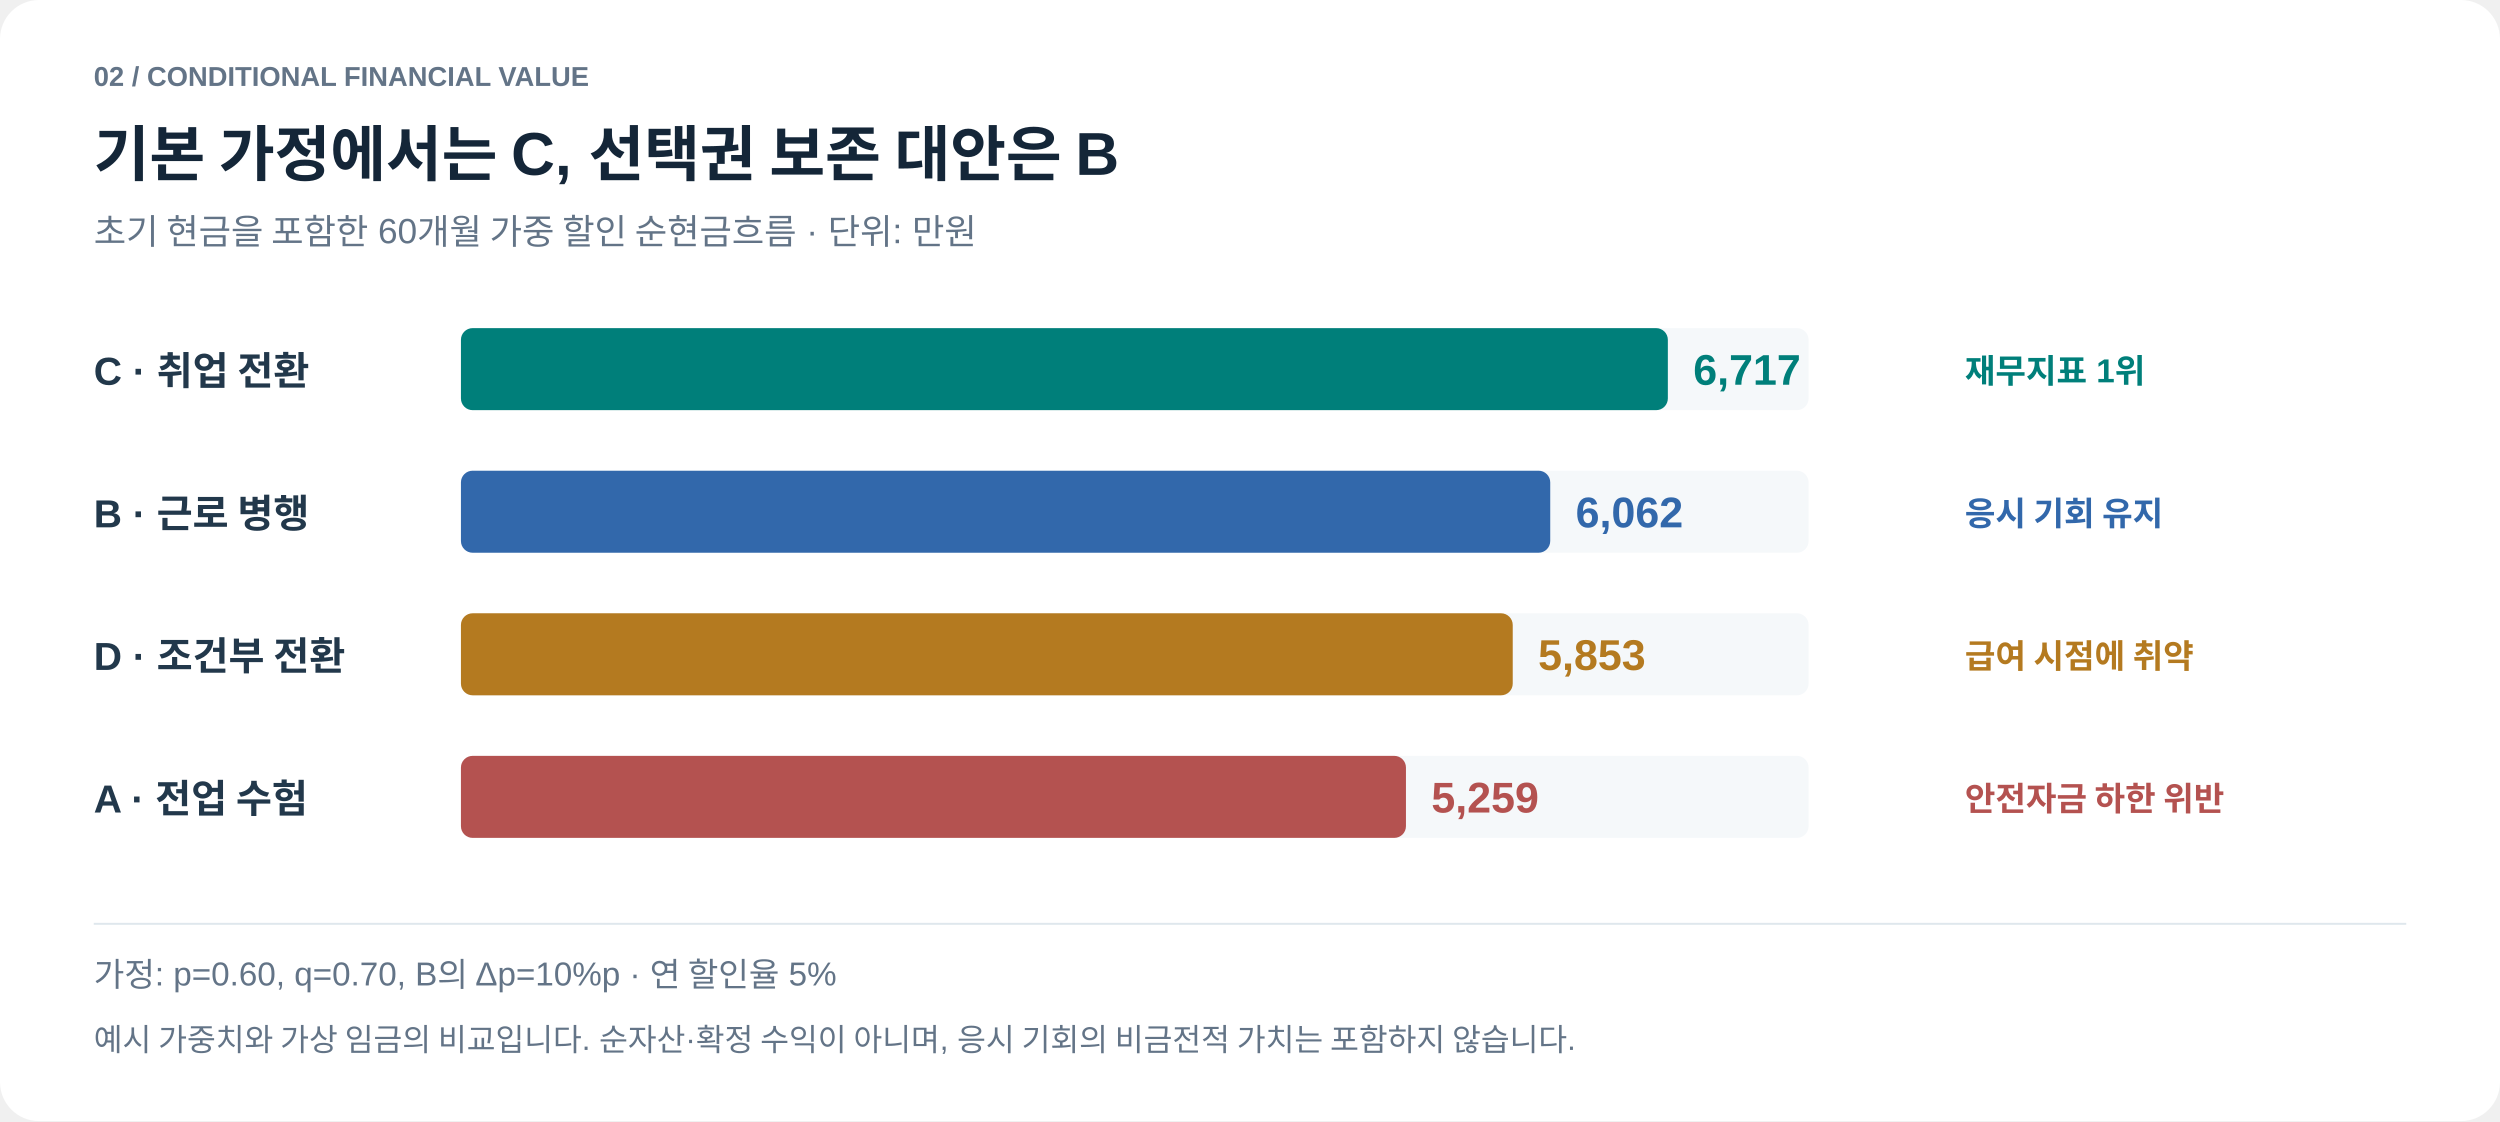
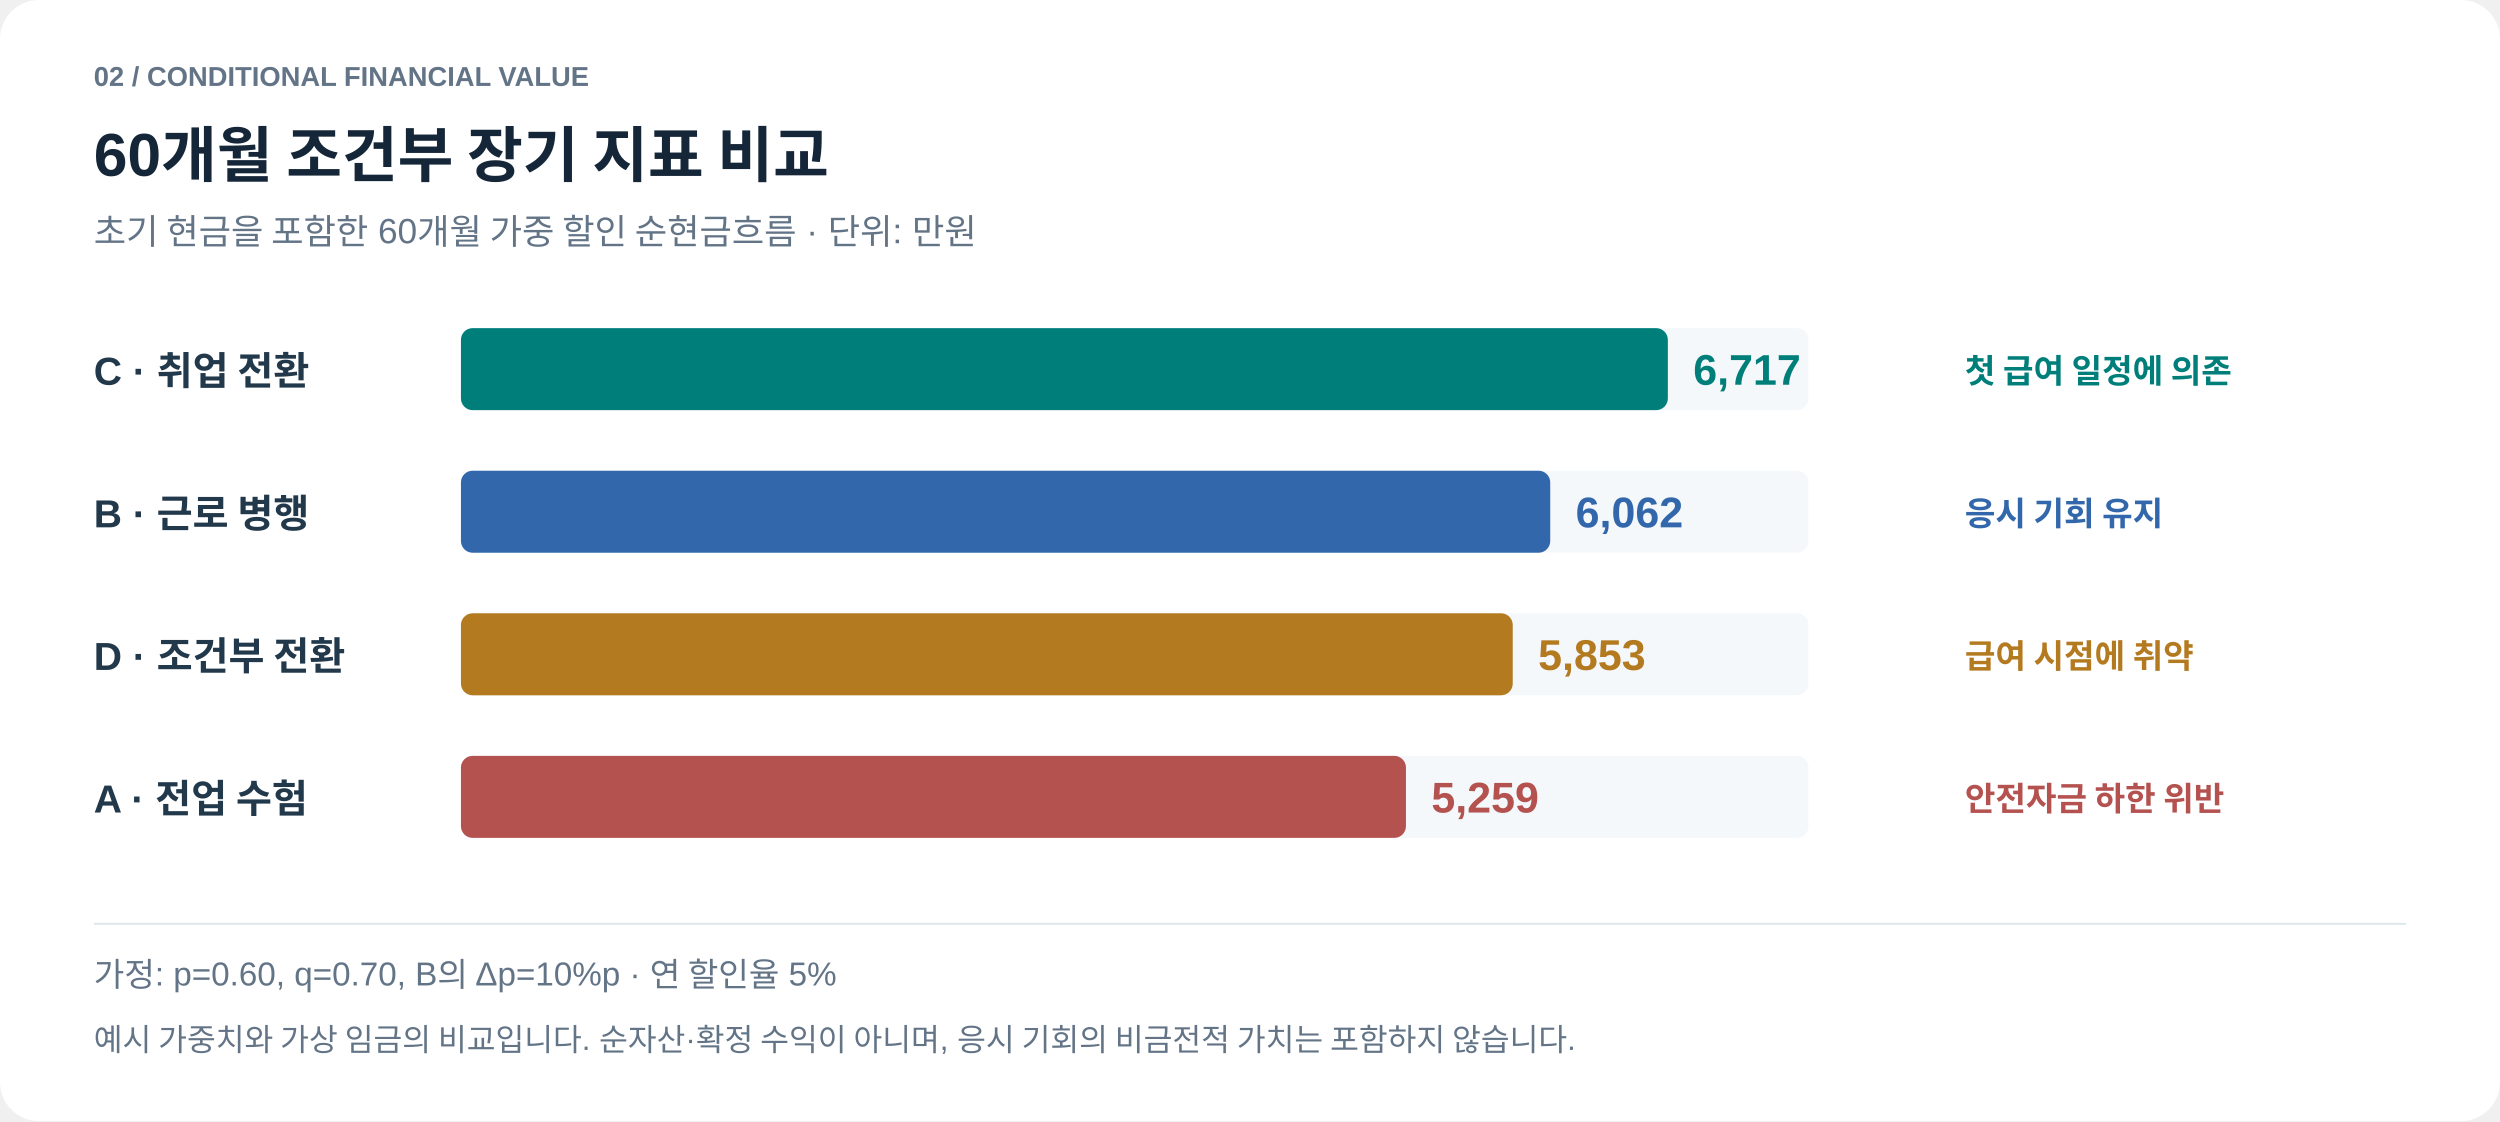
<svg xmlns="http://www.w3.org/2000/svg" viewBox="0 0 1280 574" width="1280" height="574" role="img" aria-labelledby="title desc" style="max-width:100%;height:auto">
  <style>text{font-family:"Noto Sans KR","Malgun Gothic",Arial,sans-serif}.number{font-family:Arial,"Malgun Gothic",sans-serif;font-variant-numeric:tabular-nums}</style>
  <rect x="0" y="0" width="1280" height="574" rx="20" fill="#FFFFFF" />
  <text x="48" y="44" font-size="14" fill="#637487" font-weight="700" text-anchor="start">02 / CONDITIONAL FINANCIAL VALUE</text>
-   <text x="48" y="90" font-size="31" fill="#142638" font-weight="700" text-anchor="start">기본 가정에서는 C, 선택권 보존 대안은 B</text>
+   <text x="48" y="90" font-size="31" fill="#142638" font-weight="700" text-anchor="start">60개월 조건부 장기 지표 비교</text>
  <text x="48" y="125" font-size="18" fill="#637487" font-weight="400" text-anchor="start">초기 현금을 포함한 60개월 가중 할인 순현금흐름 · 단위: 만원</text>
  <text x="48" y="197" font-size="20" fill="#22384B" font-weight="700" text-anchor="start">C · 취업 전환</text>
  <rect x="236" y="168" width="690" height="42" rx="6" fill="#F5F8FA" />
  <rect x="236" y="168" width="617.94" height="42" rx="6" fill="#007F7A" />
  <text x="866.94" y="197" font-size="22" fill="#007F7A" font-weight="700" text-anchor="start" class="number">6,717</text>
-   <text x="1006" y="196" font-size="17" fill="#007F7A" font-weight="700" text-anchor="start">재무지표 1위</text>
+   <text x="1006" y="196" font-size="17" fill="#007F7A" font-weight="700" text-anchor="start">첫 급여 일정에 의존</text>
  <text x="48" y="270" font-size="20" fill="#22384B" font-weight="700" text-anchor="start">B · 근로 병행</text>
  <rect x="236" y="241" width="690" height="42" rx="6" fill="#F5F8FA" />
  <rect x="236" y="241" width="557.72" height="42" rx="6" fill="#3268AB" />
  <text x="806.72" y="270" font-size="22" fill="#3268AB" font-weight="700" text-anchor="start" class="number">6,062</text>
  <text x="1006" y="269" font-size="17" fill="#3268AB" font-weight="700" text-anchor="start">응시 기회 유지</text>
  <text x="48" y="343" font-size="20" fill="#22384B" font-weight="700" text-anchor="start">D · 조건부 전환</text>
  <rect x="236" y="314" width="690" height="42" rx="6" fill="#F5F8FA" />
  <rect x="236" y="314" width="538.52" height="42" rx="6" fill="#B47A20" />
  <text x="787.52" y="343" font-size="22" fill="#B47A20" font-weight="700" text-anchor="start" class="number">5,853</text>
  <text x="1006" y="342" font-size="17" fill="#B47A20" font-weight="700" text-anchor="start">급여 시점에 취약</text>
  <text x="48" y="416" font-size="20" fill="#22384B" font-weight="700" text-anchor="start">A · 전업 수험</text>
  <rect x="236" y="387" width="690" height="42" rx="6" fill="#F5F8FA" />
  <rect x="236" y="387" width="483.85" height="42" rx="6" fill="#B45250" />
  <text x="732.85" y="416" font-size="22" fill="#B45250" font-weight="700" text-anchor="start" class="number">5,259</text>
  <text x="1006" y="415" font-size="17" fill="#B45250" font-weight="700" text-anchor="start">안전자금 하한 위반</text>
  <line x1="48" y1="473" x2="1232" y2="473" stroke="#DFE7ED" stroke-width="1" />
  <text x="48" y="505" font-size="17" fill="#637487" font-weight="400" text-anchor="start">가정: p=0.60, q=0.70, B의 Δp=10%p · 연 할인율 5%</text>
  <text x="48" y="538" font-size="16" fill="#637487" font-weight="400" text-anchor="start">예시 가중치와 가상 임금의 비교입니다. 순자산·확정 수익이 아니며, 응시 기회의 비금전적 가치는 포함하지 않습니다.</text>
</svg>
